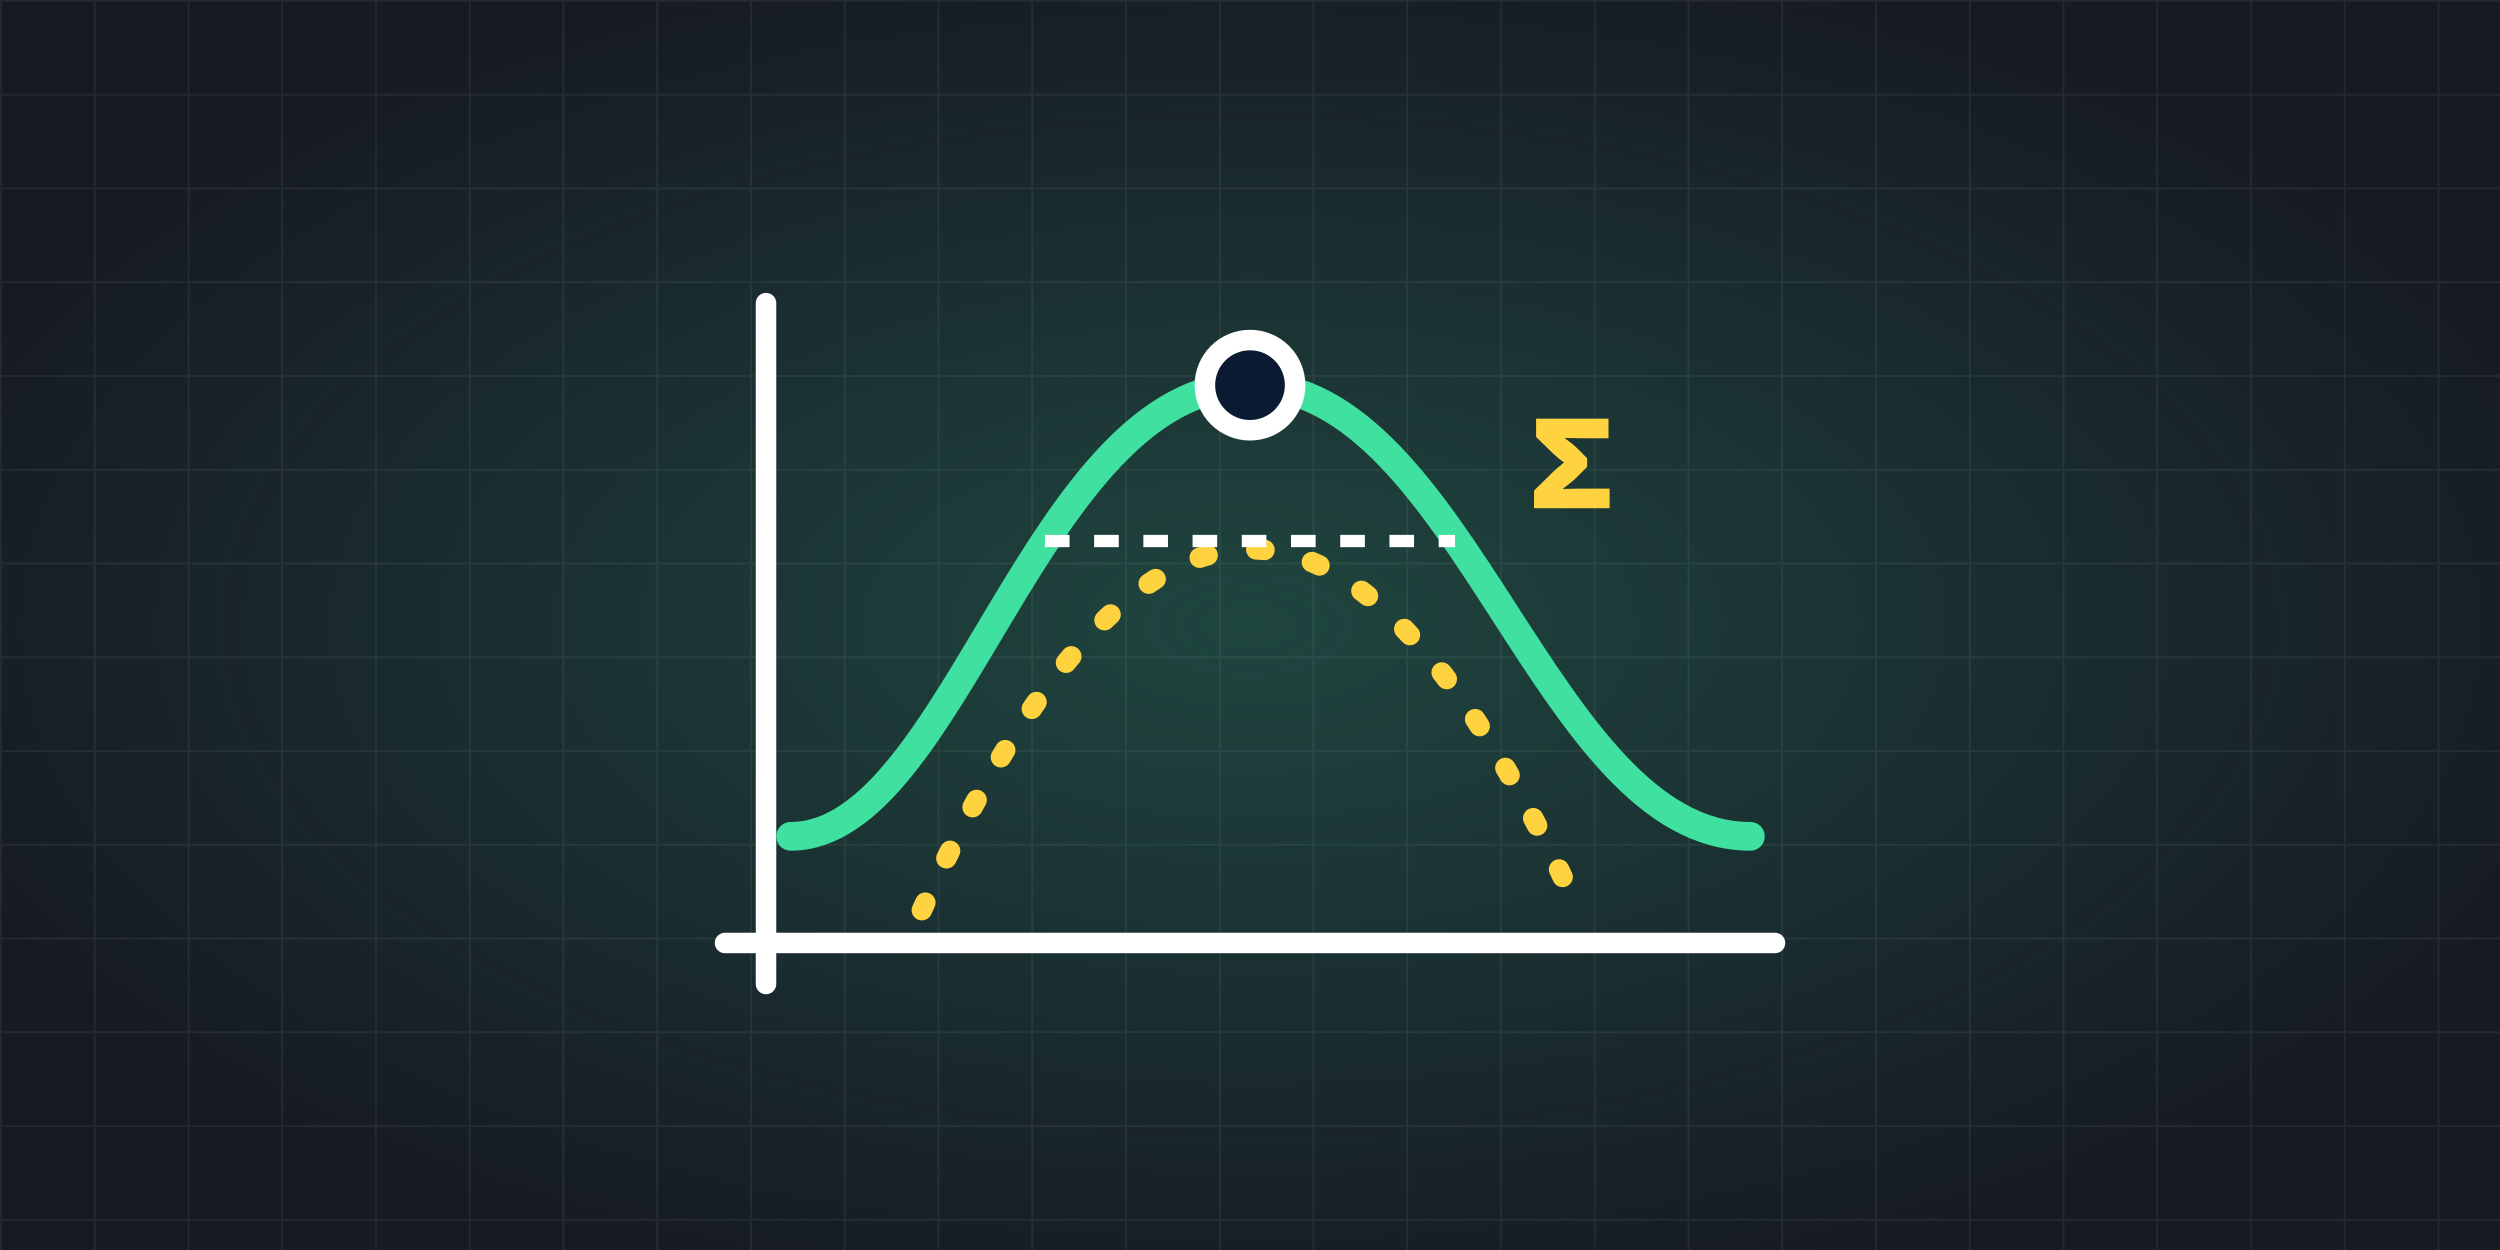
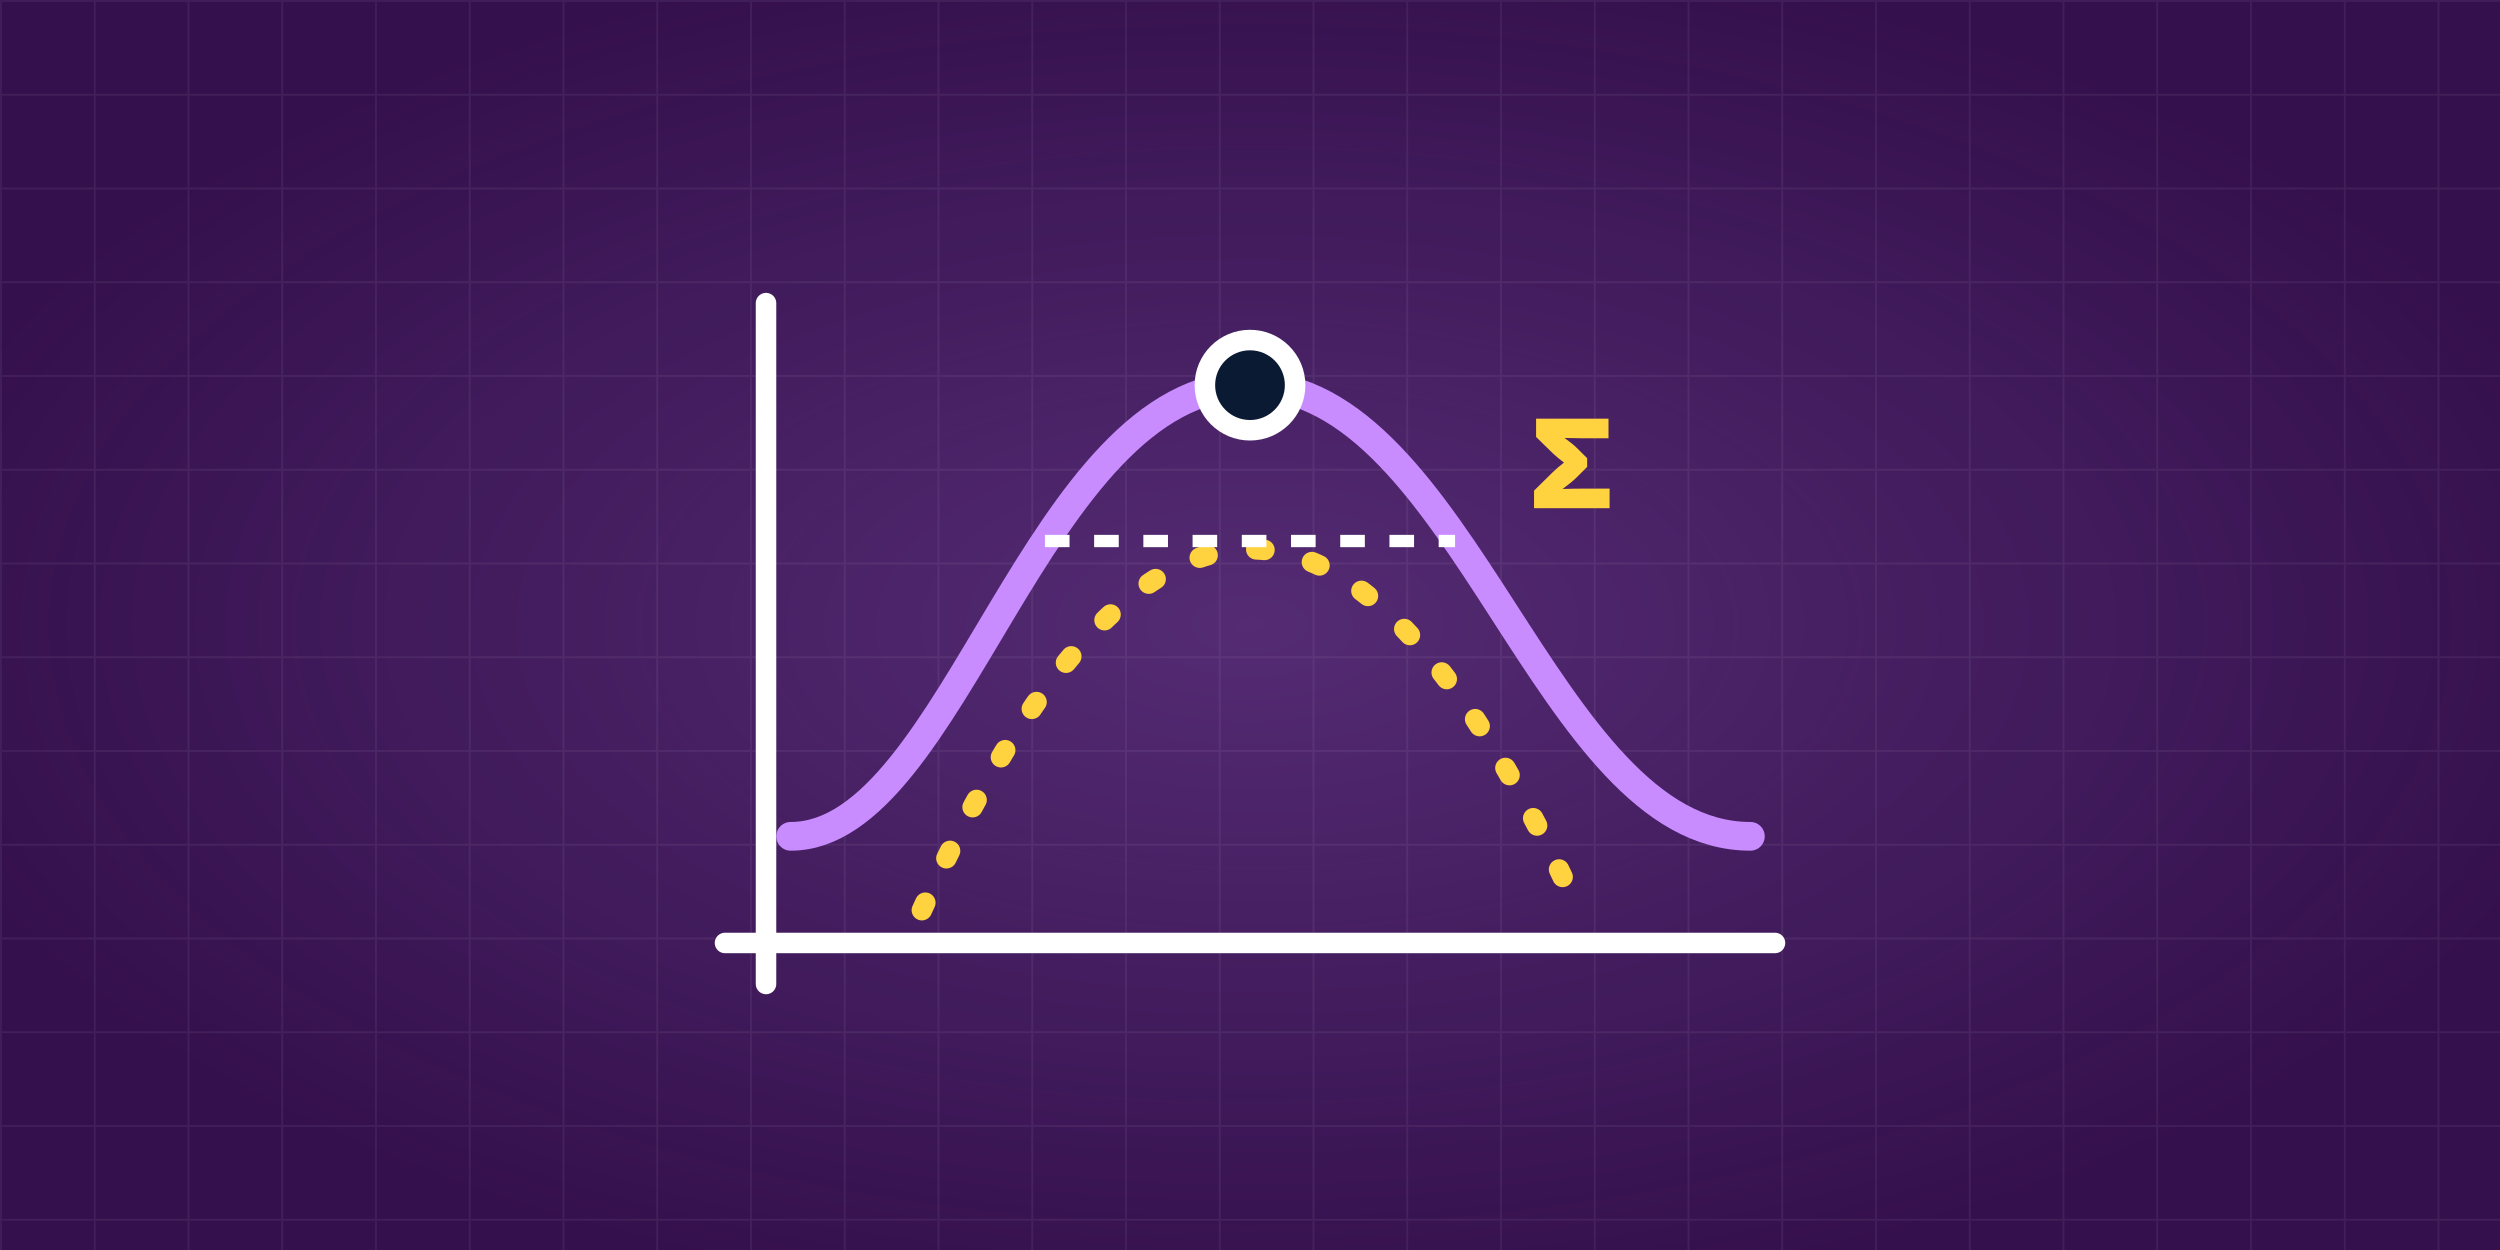
<svg xmlns="http://www.w3.org/2000/svg" viewBox="0 0 640 320">
  <defs>
    <pattern id="g" width="24" height="24" patternUnits="userSpaceOnUse">
      <path d="M24 0H0V24" fill="none" stroke="#fff" stroke-opacity=".06" />
    </pattern>
    <radialGradient id="r" cx=".5" cy=".5" r=".55">
-       <stop offset="0" stop-color="#3FE0A0" stop-opacity=".22" />
-       <stop offset="1" stop-color="#3FE0A0" stop-opacity="0" />
+       <stop offset="0" stop-color="#C88CFF" stop-opacity=".22" />
+       <stop offset="1" stop-color="#C88CFF" stop-opacity="0" />
    </radialGradient>
  </defs>
-   <rect width="640" height="320" fill="#161A24" />
+   <rect width="640" height="320" fill="#34104C" />
  <rect width="640" height="320" fill="url(#g)" />
  <rect width="640" height="320" fill="url(#r)" />
  <g transform="translate(320 160) scale(1.000) translate(-476.4 -155.4)">
    <g transform="translate(300 52) scale(1.05)">
      <g stroke="#fff" stroke-width="5" stroke-linecap="round">
        <path d="M40 176 H296" />
        <path d="M50 186 V20" />
      </g>
-       <path d="M56 150 C 96 150, 116 40, 168 40 S 240 150, 290 150" fill="none" stroke="#3FE0A0" stroke-width="7" stroke-linecap="round" />
+       <path d="M56 150 C 96 150, 116 40, 168 40 S 240 150, 290 150" fill="none" stroke="#C88CFF" stroke-width="7" stroke-linecap="round" />
      <path d="M88 168 Q 168 -8 248 168" fill="none" stroke="#FFD23F" stroke-width="5" stroke-linecap="round" stroke-dasharray="2 12" />
      <path d="M118 78 H218" stroke="#fff" stroke-width="3" stroke-dasharray="6 6" />
      <g stroke="#fff" stroke-width="5" stroke-linejoin="round" stroke-linecap="round">
        <circle cx="168" cy="40" r="11" fill="#0B1A33" />
      </g>
      <text x="236" y="70" font-family="Inter,Arial" font-weight="900" font-size="30" fill="#FFD23F">Σ</text>
    </g>
  </g>
</svg>
